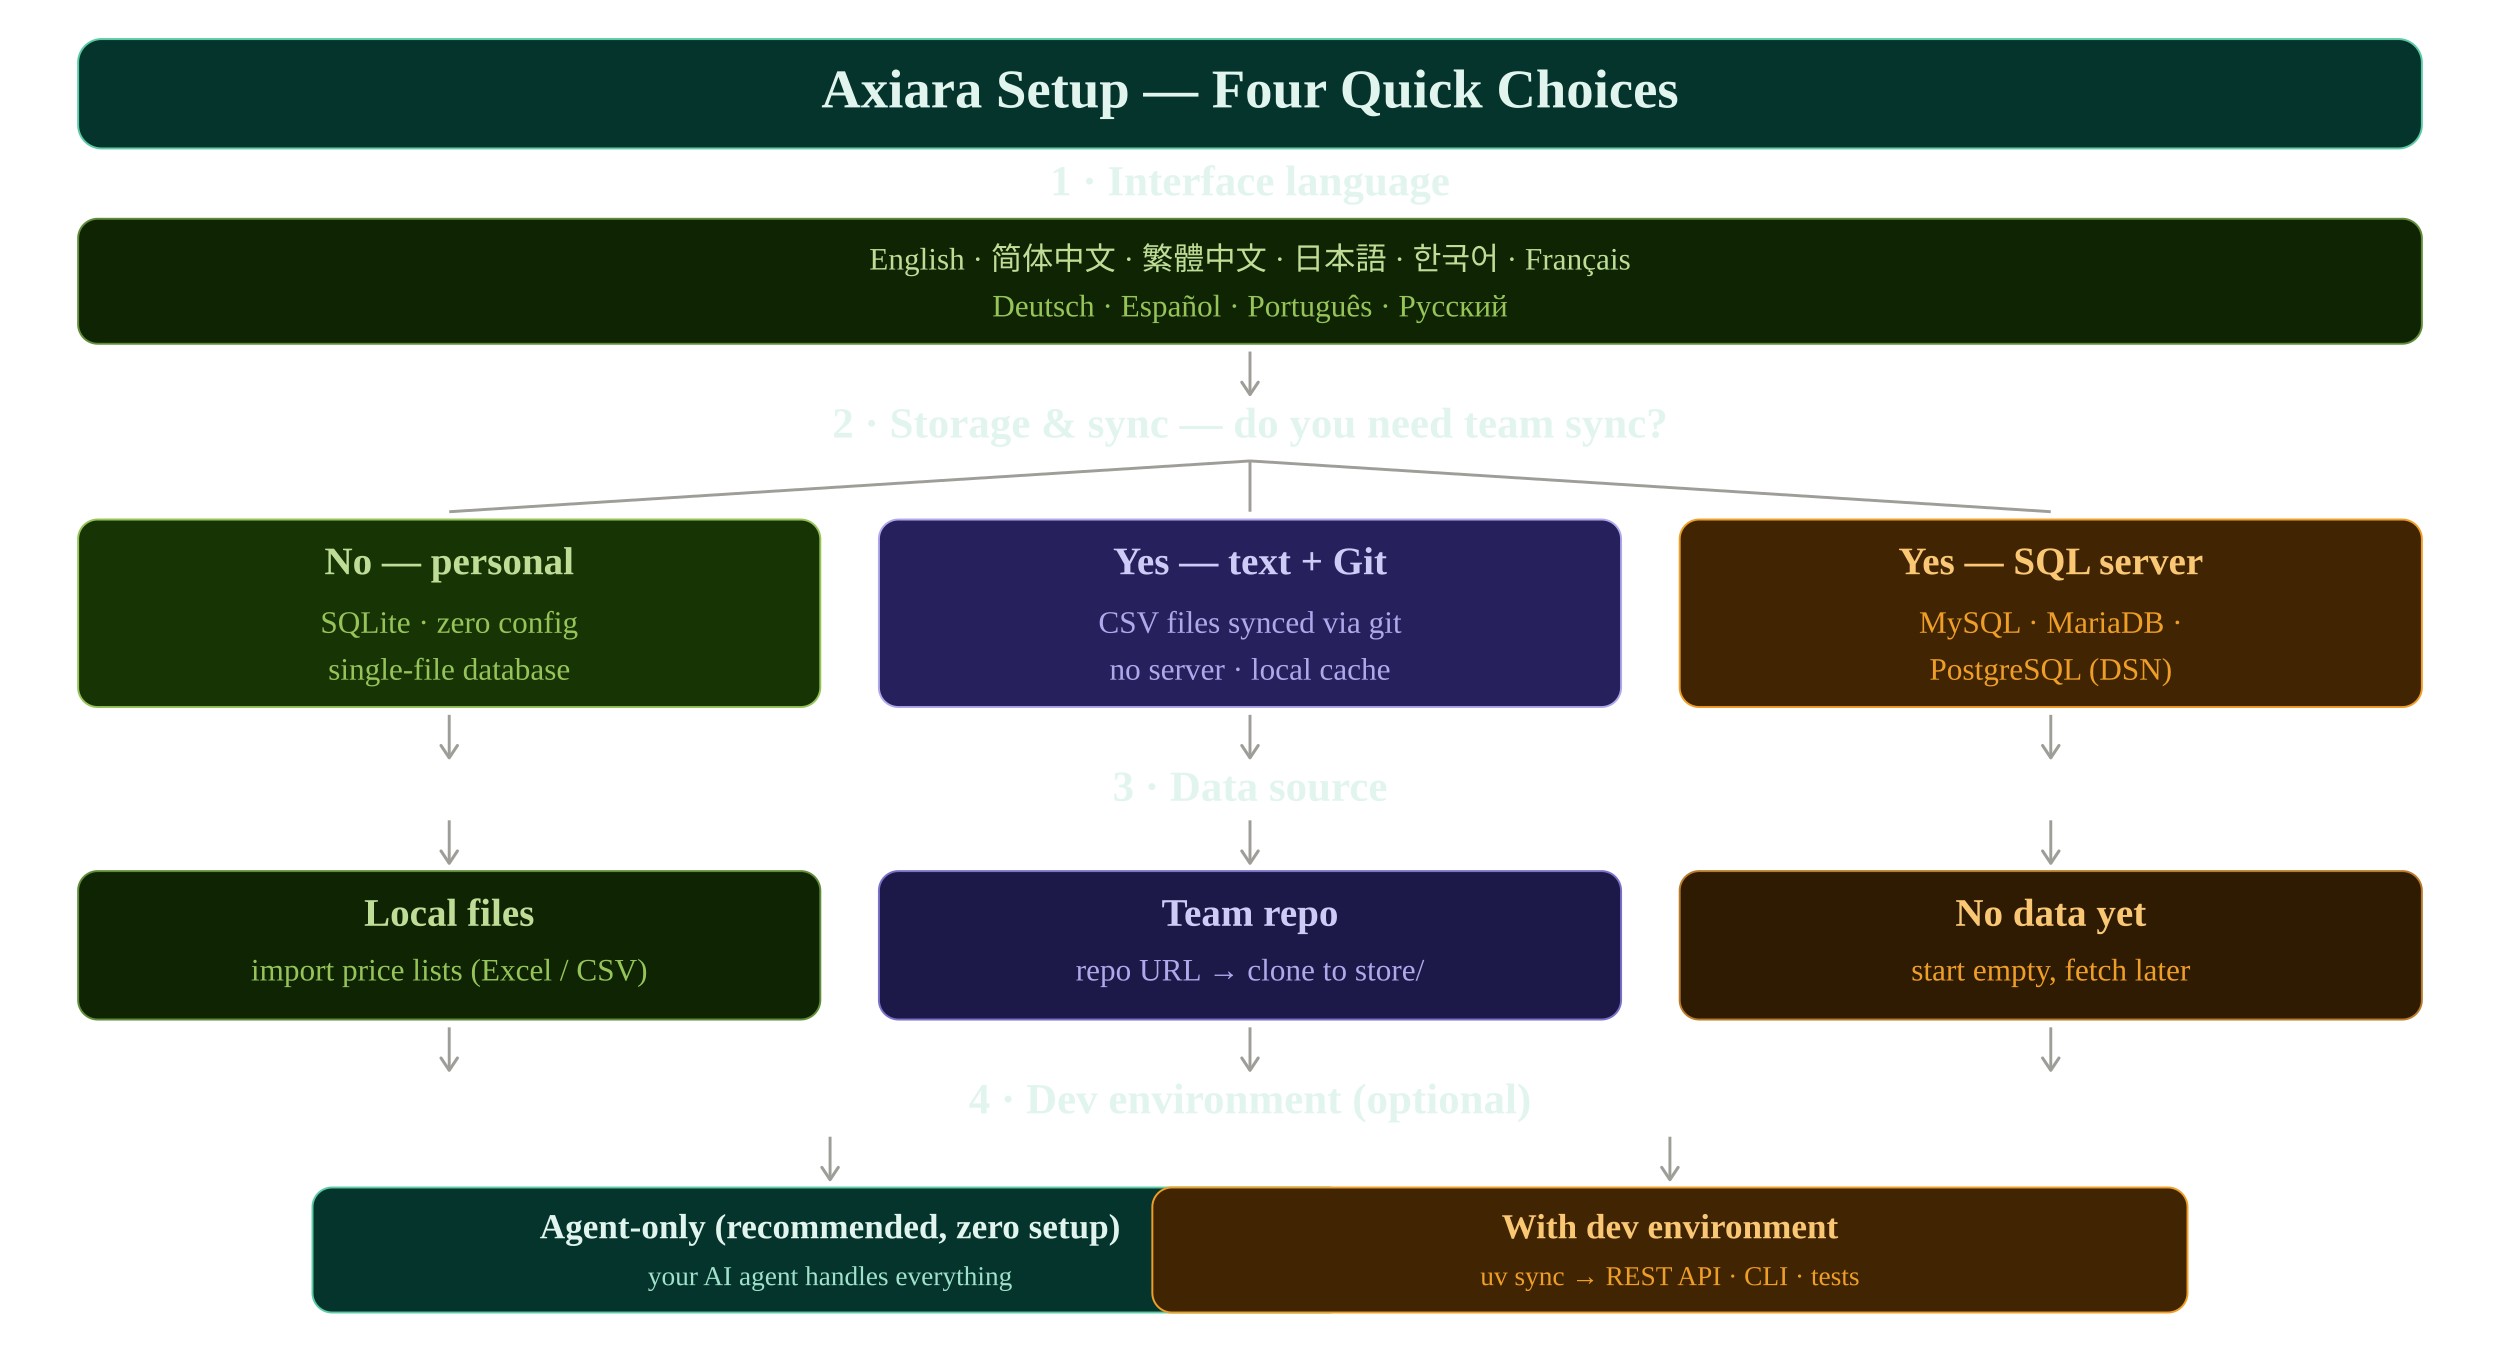
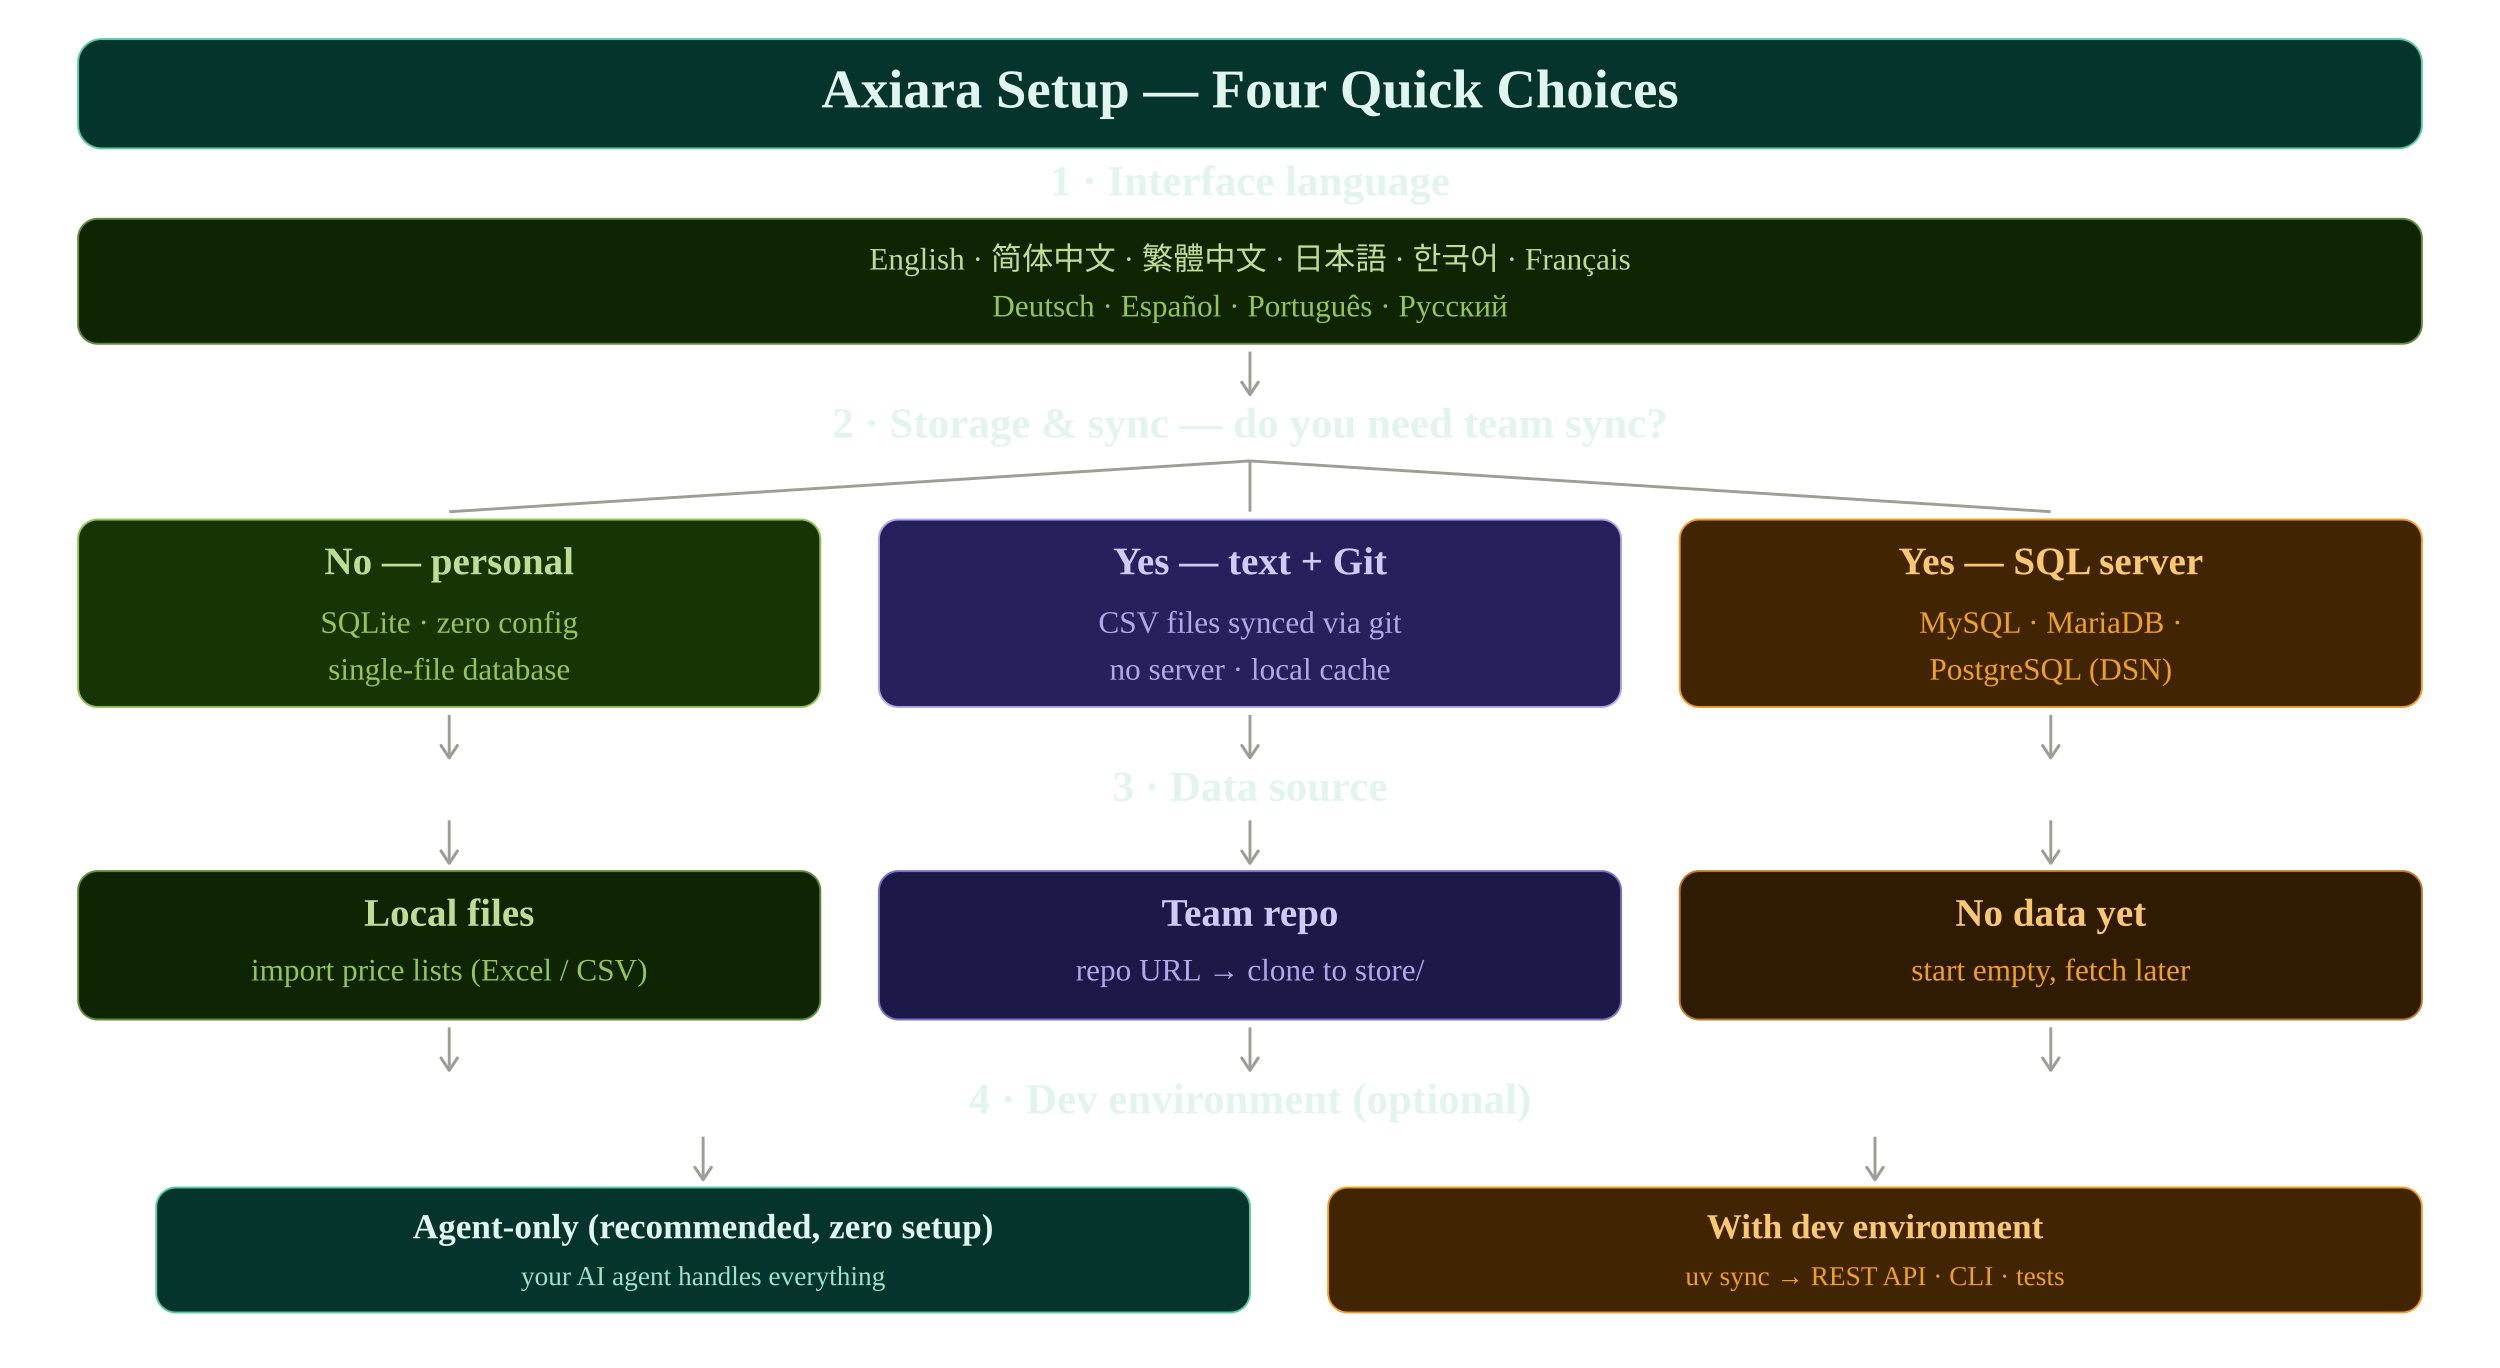
<svg xmlns="http://www.w3.org/2000/svg" viewBox="0 0 1280 700" width="100%" role="img">
  <defs>
    <marker id="arrow" viewBox="0 0 10 10" refX="8" refY="5" markerWidth="7" markerHeight="7" orient="auto-start-reverse">
      <path d="M2 1L8 5L2 9" fill="none" stroke="context-stroke" stroke-width="1.5" stroke-linecap="round" stroke-linejoin="round" />
    </marker>
  </defs>
  <rect x="40" y="20" width="1200" height="56" rx="12" fill="#04342C" stroke="#5DCAA5" stroke-width="1" />
  <text x="640" y="55" font-size="28" font-weight="600" fill="#E1F5EE" text-anchor="middle">Axiara Setup — Four Quick Choices</text>
  <text x="640" y="100" font-size="22" font-weight="600" fill="#E1F5EE" text-anchor="middle">1 · Interface language</text>
  <rect x="40" y="112" width="1200" height="64" rx="10" fill="#0E2402" stroke="#618D3A" stroke-width="1" />
  <text x="640" y="138" font-size="16" fill="#C0DD97" text-anchor="middle">English · 简体中文 · 繁體中文 · 日本語 · 한국어 · Français</text>
  <text x="640" y="162" font-size="16" fill="#97C459" text-anchor="middle">Deutsch · Español · Português · Русский</text>
  <line x1="640" y1="180" x2="640" y2="202" stroke="#9E9D98" stroke-width="1.5" marker-end="url(#arrow)" />
  <text x="640" y="224" font-size="22" font-weight="600" fill="#E1F5EE" text-anchor="middle">2 · Storage &amp; sync — do you need team sync?</text>
  <line x1="640" y1="236" x2="230" y2="262" stroke="#9E9D98" stroke-width="1.5" />
  <line x1="640" y1="236" x2="640" y2="262" stroke="#9E9D98" stroke-width="1.5" />
  <line x1="640" y1="236" x2="1050" y2="262" stroke="#9E9D98" stroke-width="1.5" />
  <rect x="40" y="266" width="380" height="96" rx="10" fill="#173404" stroke="#97C459" stroke-width="1" />
  <text x="230" y="294" font-size="20" font-weight="600" fill="#C0DD97" text-anchor="middle">No — personal</text>
  <text x="230" y="324" font-size="16" fill="#97C459" text-anchor="middle">SQLite · zero config</text>
  <text x="230" y="348" font-size="16" fill="#97C459" text-anchor="middle">single-file database</text>
  <rect x="450" y="266" width="380" height="96" rx="10" fill="#26215C" stroke="#AFA9EC" stroke-width="1" />
  <text x="640" y="294" font-size="20" font-weight="600" fill="#CECBF6" text-anchor="middle">Yes — text + Git</text>
  <text x="640" y="324" font-size="16" fill="#AFA9EC" text-anchor="middle">CSV files synced via git</text>
  <text x="640" y="348" font-size="16" fill="#AFA9EC" text-anchor="middle">no server · local cache</text>
  <rect x="860" y="266" width="380" height="96" rx="10" fill="#412402" stroke="#EF9F27" stroke-width="1" />
  <text x="1050" y="294" font-size="20" font-weight="600" fill="#FAC775" text-anchor="middle">Yes — SQL server</text>
  <text x="1050" y="324" font-size="16" fill="#EF9F27" text-anchor="middle">MySQL · MariaDB ·</text>
  <text x="1050" y="348" font-size="16" fill="#EF9F27" text-anchor="middle">PostgreSQL (DSN)</text>
  <line x1="230" y1="366" x2="230" y2="388" stroke="#9E9D98" stroke-width="1.5" marker-end="url(#arrow)" />
  <line x1="640" y1="366" x2="640" y2="388" stroke="#9E9D98" stroke-width="1.5" marker-end="url(#arrow)" />
  <line x1="1050" y1="366" x2="1050" y2="388" stroke="#9E9D98" stroke-width="1.5" marker-end="url(#arrow)" />
  <text x="640" y="410" font-size="22" font-weight="600" fill="#E1F5EE" text-anchor="middle">3 · Data source</text>
  <line x1="230" y1="420" x2="230" y2="442" stroke="#9E9D98" stroke-width="1.5" marker-end="url(#arrow)" />
  <line x1="640" y1="420" x2="640" y2="442" stroke="#9E9D98" stroke-width="1.5" marker-end="url(#arrow)" />
  <line x1="1050" y1="420" x2="1050" y2="442" stroke="#9E9D98" stroke-width="1.5" marker-end="url(#arrow)" />
  <rect x="40" y="446" width="380" height="76" rx="10" fill="#0E2402" stroke="#618D3A" stroke-width="1" />
  <text x="230" y="474" font-size="20" font-weight="600" fill="#C0DD97" text-anchor="middle">Local files</text>
  <text x="230" y="502" font-size="16" fill="#97C459" text-anchor="middle">import price lists (Excel / CSV)</text>
  <rect x="450" y="446" width="380" height="76" rx="10" fill="#1C1848" stroke="#7A71C9" stroke-width="1" />
  <text x="640" y="474" font-size="20" font-weight="600" fill="#CECBF6" text-anchor="middle">Team repo</text>
  <text x="640" y="502" font-size="16" fill="#AFA9EC" text-anchor="middle">repo URL → clone to store/</text>
  <rect x="860" y="446" width="380" height="76" rx="10" fill="#2F1B02" stroke="#B97B2A" stroke-width="1" />
  <text x="1050" y="474" font-size="20" font-weight="600" fill="#FAC775" text-anchor="middle">No data yet</text>
  <text x="1050" y="502" font-size="16" fill="#EF9F27" text-anchor="middle">start empty, fetch later</text>
  <line x1="230" y1="526" x2="230" y2="548" stroke="#9E9D98" stroke-width="1.5" marker-end="url(#arrow)" />
  <line x1="640" y1="526" x2="640" y2="548" stroke="#9E9D98" stroke-width="1.5" marker-end="url(#arrow)" />
  <line x1="1050" y1="526" x2="1050" y2="548" stroke="#9E9D98" stroke-width="1.5" marker-end="url(#arrow)" />
  <text x="640" y="570" font-size="22" font-weight="600" fill="#E1F5EE" text-anchor="middle">4 · Dev environment (optional)</text>
-   <line x1="425" y1="582" x2="425" y2="604" stroke="#9E9D98" stroke-width="1.5" marker-end="url(#arrow)" />
-   <line x1="855" y1="582" x2="855" y2="604" stroke="#9E9D98" stroke-width="1.5" marker-end="url(#arrow)" />
-   <rect x="160" y="608" width="530" height="64" rx="10" fill="#04342C" stroke="#5DCAA5" stroke-width="1" />
-   <text x="425" y="634" font-size="18" font-weight="600" fill="#E1F5EE" text-anchor="middle">Agent-only (recommended, zero setup)</text>
-   <text x="425" y="658" font-size="14" fill="#9FE1CB" text-anchor="middle">your AI agent handles everything</text>
-   <rect x="590" y="608" width="530" height="64" rx="10" fill="#412402" stroke="#EF9F27" stroke-width="1" />
-   <text x="855" y="634" font-size="18" font-weight="600" fill="#FAC775" text-anchor="middle">With dev environment</text>
-   <text x="855" y="658" font-size="14" fill="#EF9F27" text-anchor="middle">uv sync → REST API · CLI · tests</text>
+   <line x1="360" y1="582" x2="360" y2="604" stroke="#9E9D98" stroke-width="1.5" marker-end="url(#arrow)" />
+   <line x1="960" y1="582" x2="960" y2="604" stroke="#9E9D98" stroke-width="1.5" marker-end="url(#arrow)" />
+   <rect x="80" y="608" width="560" height="64" rx="10" fill="#04342C" stroke="#5DCAA5" stroke-width="1" />
+   <text x="360" y="634" font-size="18" font-weight="600" fill="#E1F5EE" text-anchor="middle">Agent-only (recommended, zero setup)</text>
+   <text x="360" y="658" font-size="14" fill="#9FE1CB" text-anchor="middle">your AI agent handles everything</text>
+   <rect x="680" y="608" width="560" height="64" rx="10" fill="#412402" stroke="#EF9F27" stroke-width="1" />
+   <text x="960" y="634" font-size="18" font-weight="600" fill="#FAC775" text-anchor="middle">With dev environment</text>
+   <text x="960" y="658" font-size="14" fill="#EF9F27" text-anchor="middle">uv sync → REST API · CLI · tests</text>
</svg>
